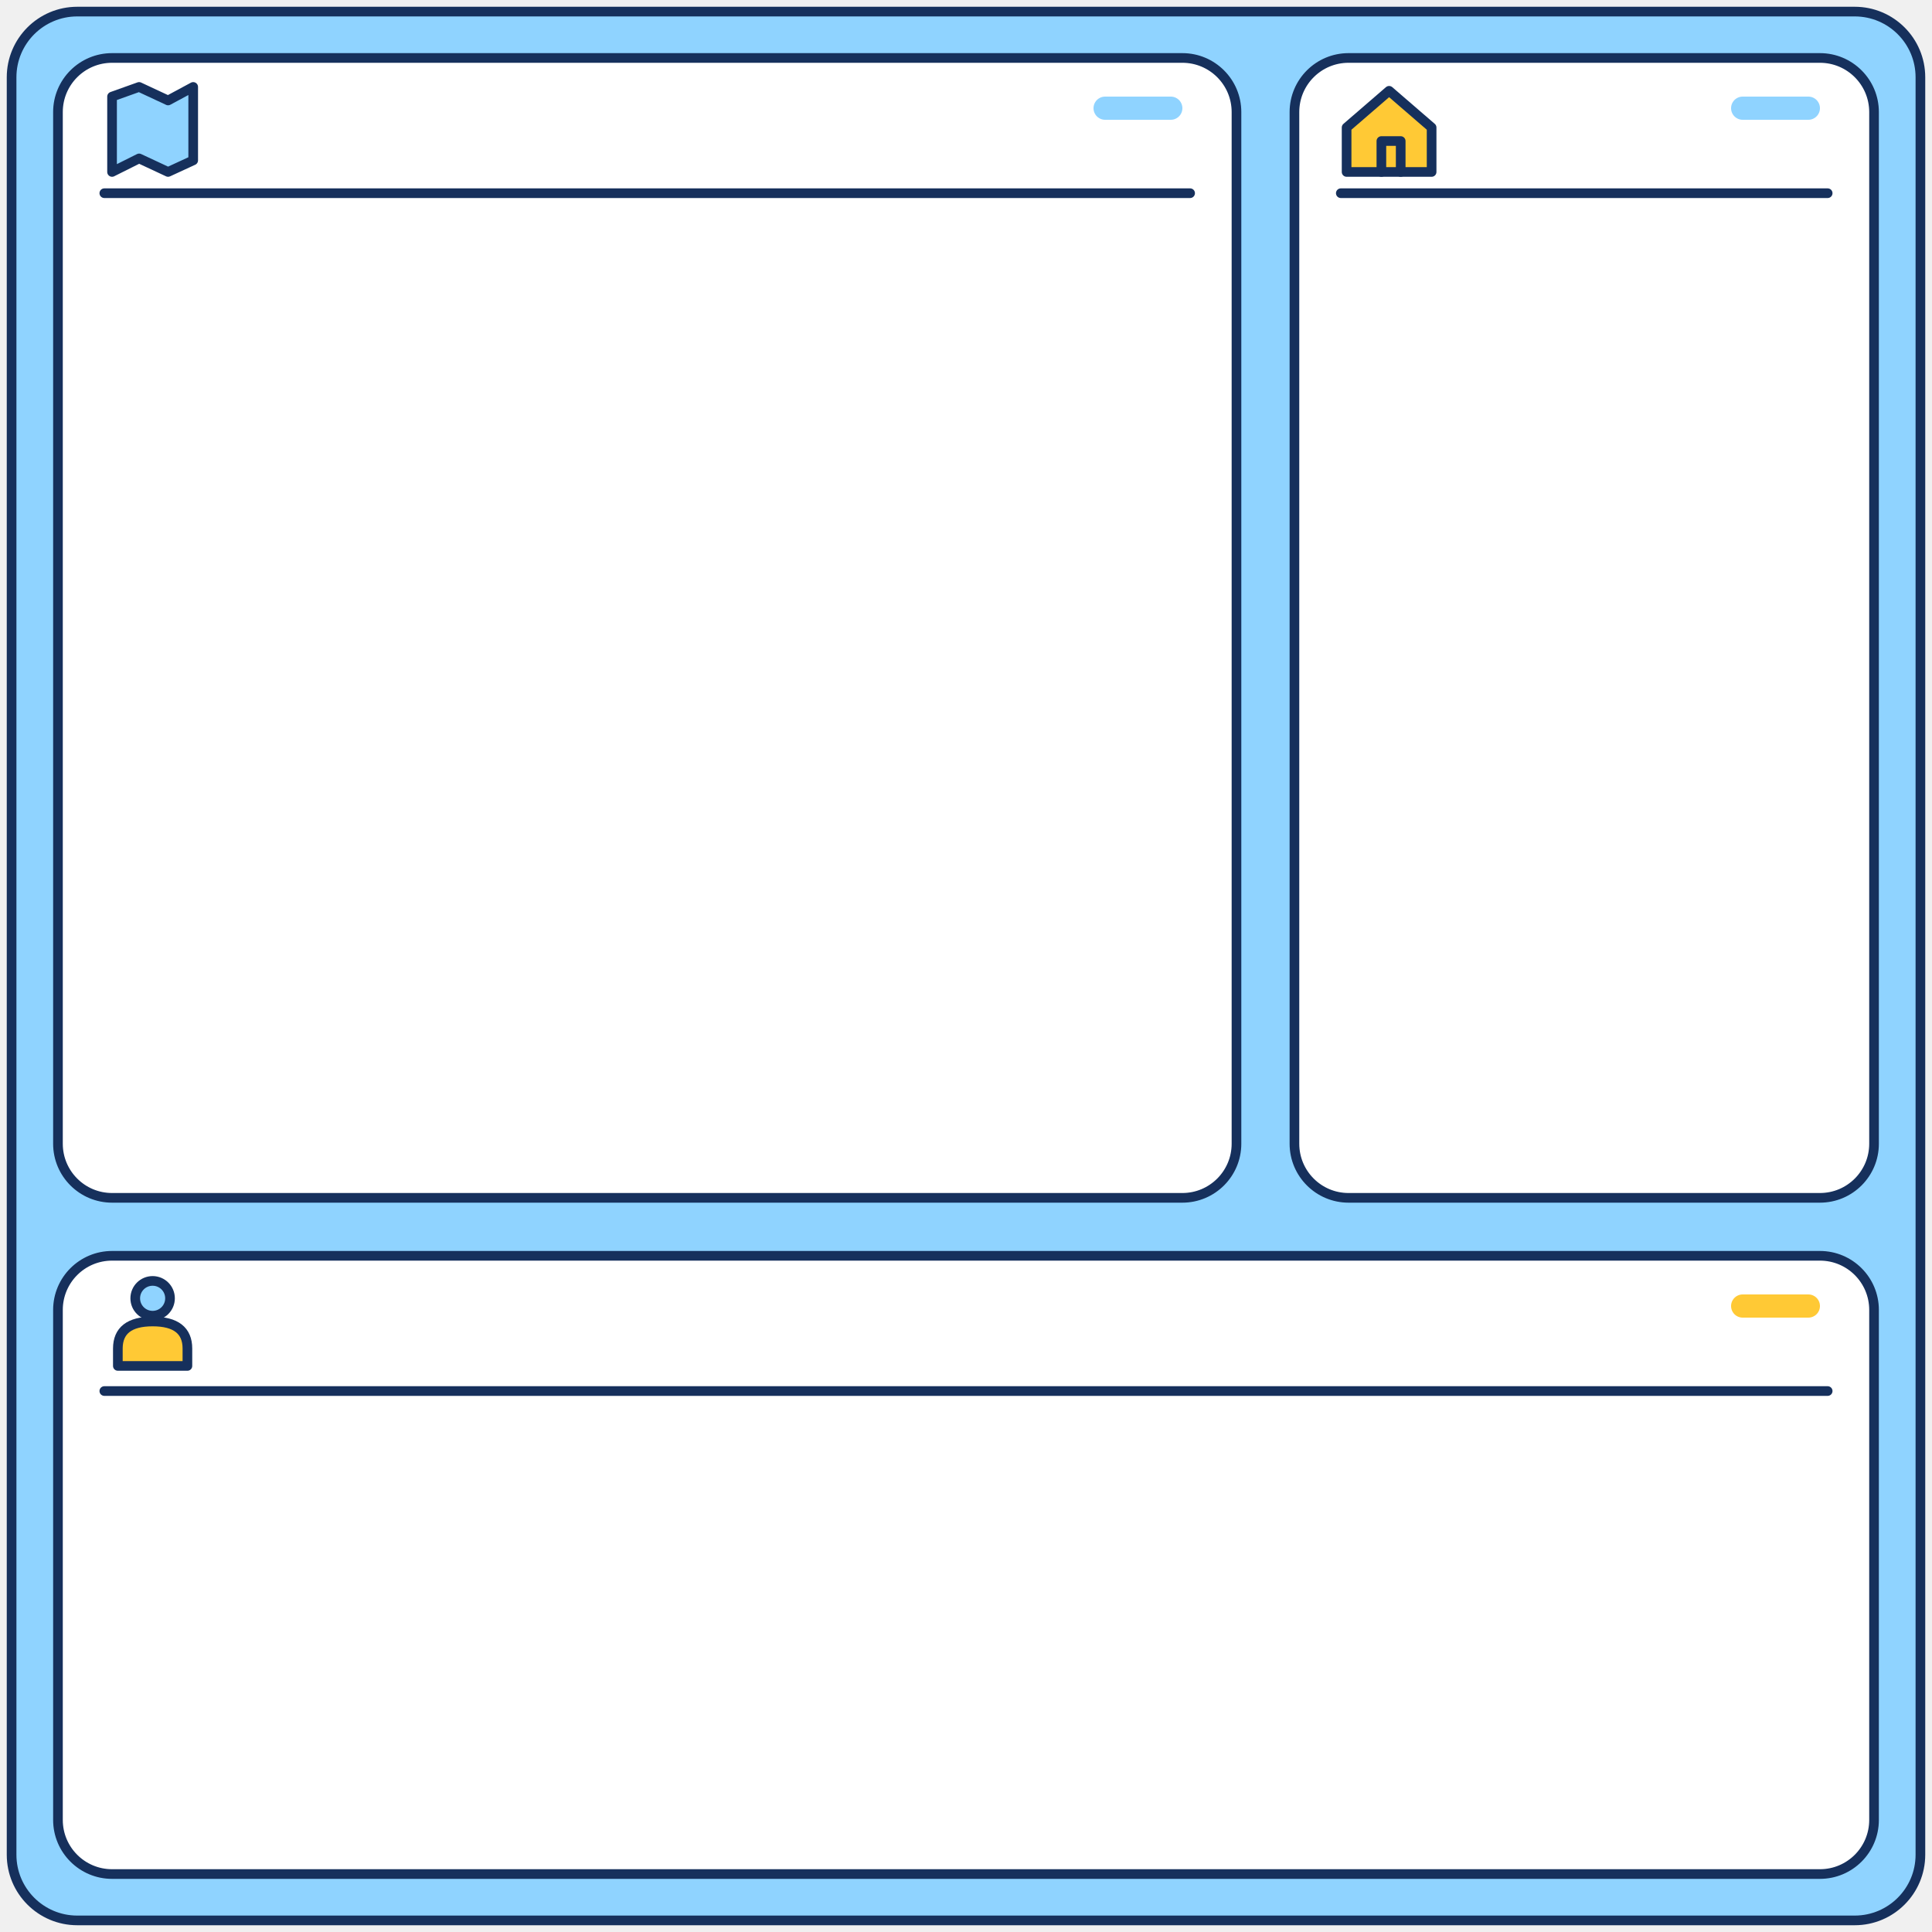
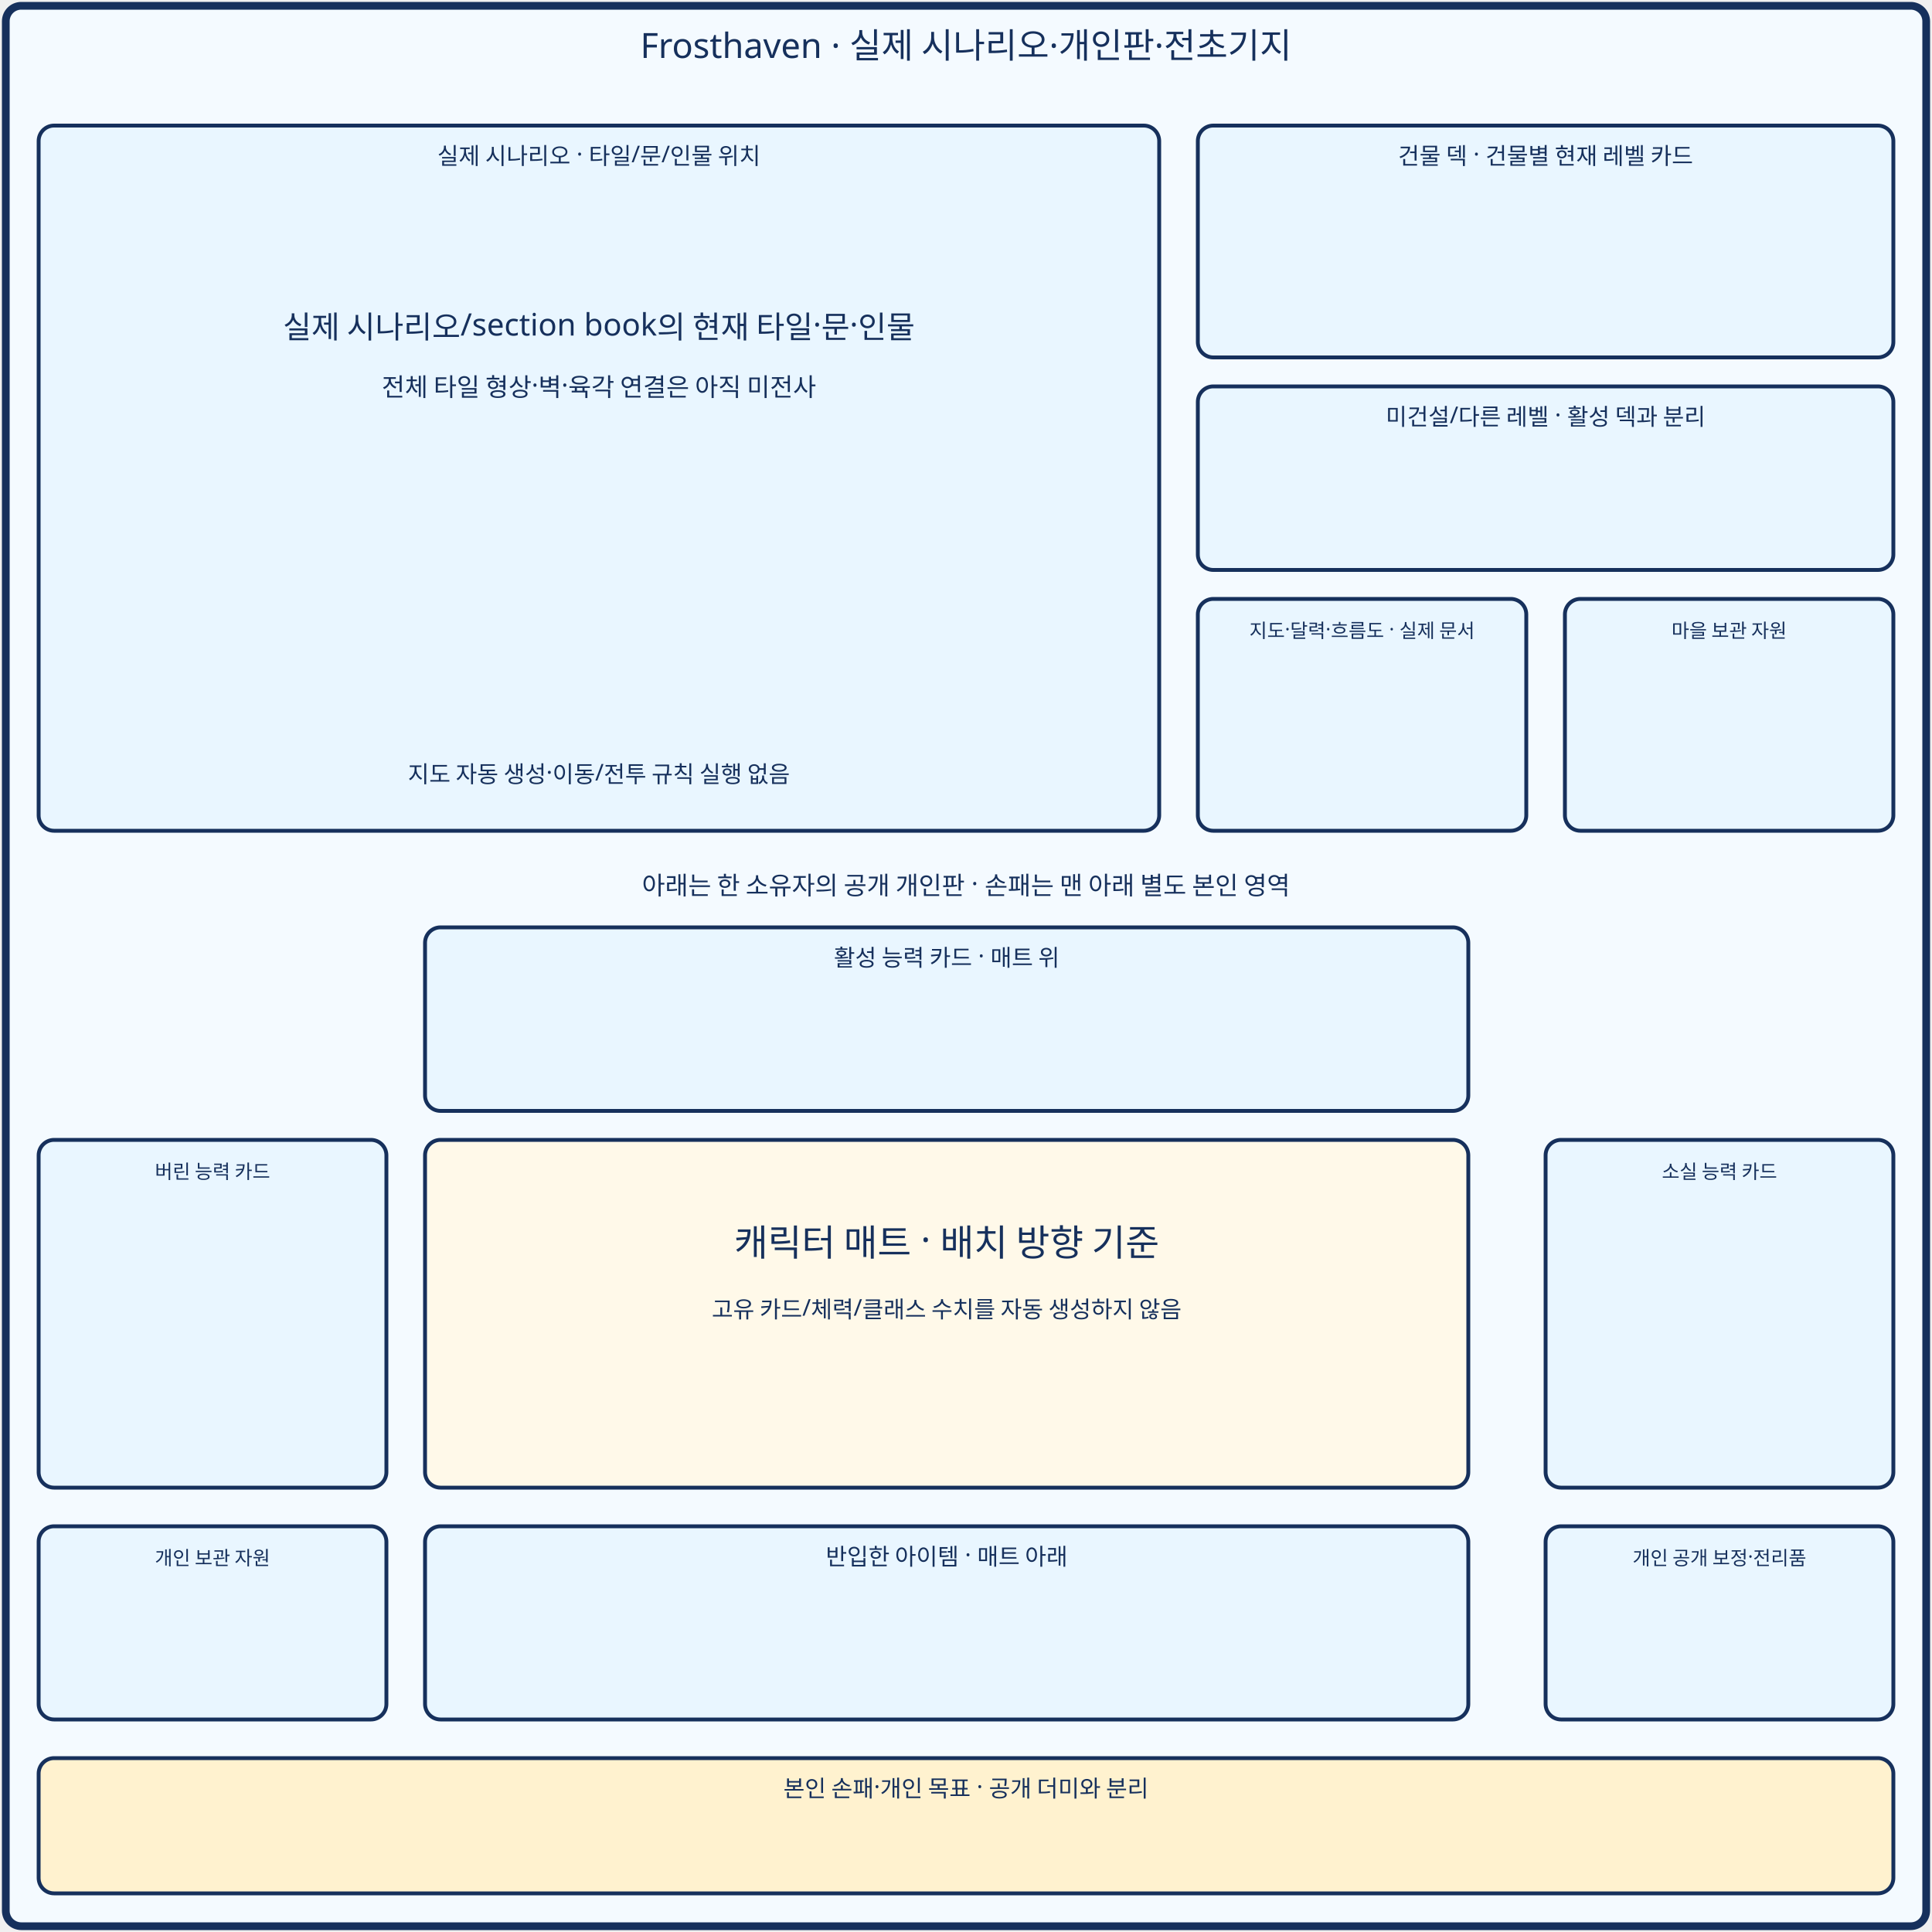
- <svg xmlns="http://www.w3.org/2000/svg" viewBox="0 0 1000 1000" fill="none" stroke="#16305c" stroke-width="5" stroke-linecap="round" stroke-linejoin="round">
-   <rect x="6" y="6" width="988" height="988" rx="34" fill="#8fd3ff" />
-   <g id="area-battle" aria-label="시나리오 타일·인물">
-     <rect x="30" y="30" width="610" height="590" rx="28" fill="#ffffff" />
-     <path d="M54 100H616" fill="none" />
-     <path d="M58 50l14-5 15 7 13-7v38l-13 6-15-7-14 7z" fill="#8fd3ff" />
-     <path d="M572 56h34" stroke="#8fd3ff" stroke-width="12" />
+ <svg xmlns="http://www.w3.org/2000/svg" viewBox="0 0 1000 1000">
+   <rect x="3" y="3" width="994" height="994" rx="8" fill="#f4faff" stroke="#16305c" stroke-width="4" />
+   <text x="500" y="30" text-anchor="middle" font-family="sans-serif" font-size="18" fill="#16305c">Frosthaven · 실제 시나리오·개인판·전초기지</text>
+   <g id="area-battle">
+     <rect x="20" y="65" width="580" height="365" rx="8" fill="#e9f6ff" stroke="#16305c" stroke-width="2" />
+     <text x="310.0" y="85" text-anchor="middle" font-family="sans-serif" font-size="12" fill="#16305c">실제 시나리오 · 타일/문/인물 위치</text>
  </g>
-   <g id="area-town" aria-label="전초기지·공용 자원">
-     <rect x="670" y="30" width="300" height="590" rx="28" fill="#ffffff" />
-     <path d="M694 100H946" fill="none" />
-     <path d="M697 66l22-19 22 19v23H697z" fill="#ffc935" />
-     <path d="M715 89V73h10v16" fill="none" />
-     <path d="M902 56h34" stroke="#8fd3ff" stroke-width="12" />
+   <g id="area-town-buildings">
+     <rect x="620" y="65" width="360" height="120" rx="8" fill="#e9f6ff" stroke="#16305c" stroke-width="2" />
+     <text x="800.0" y="85" text-anchor="middle" font-family="sans-serif" font-size="12" fill="#16305c">건물 덱 · 건물별 현재 레벨 카드</text>
  </g>
-   <g id="area-player" aria-label="캐릭터 카드·자원 · 한 명">
-     <rect x="30" y="650" width="940" height="320" rx="28" fill="#ffffff" />
-     <path d="M54 720H946" fill="none" />
-     <circle cx="79" cy="672" r="9" fill="#8fd3ff" />
-     <path d="M61 707v-9q0-14 18-14t18 14v9z" fill="#ffc935" />
-     <path d="M902 676h34" stroke="#ffc935" stroke-width="12" />
+   <g id="area-town-other-levels">
+     <rect x="620" y="200" width="360" height="95" rx="8" fill="#e9f6ff" stroke="#16305c" stroke-width="2" />
+     <text x="800.0" y="220" text-anchor="middle" font-family="sans-serif" font-size="12" fill="#16305c">미건설/다른 레벨 · 활성 덱과 분리</text>
  </g>
+   <g id="area-town-documents">
+     <rect x="620" y="310" width="170" height="120" rx="8" fill="#e9f6ff" stroke="#16305c" stroke-width="2" />
+     <text x="705.0" y="330" text-anchor="middle" font-family="sans-serif" font-size="10" fill="#16305c">지도·달력·흐름도 · 실제 문서</text>
+   </g>
+   <g id="area-town-supply">
+     <rect x="810" y="310" width="170" height="120" rx="8" fill="#e9f6ff" stroke="#16305c" stroke-width="2" />
+     <text x="895.0" y="330" text-anchor="middle" font-family="sans-serif" font-size="10" fill="#16305c">마을 보관 자원</text>
+   </g>
+   <g id="area-personal-active">
+     <rect x="220" y="480" width="540" height="95" rx="8" fill="#e9f6ff" stroke="#16305c" stroke-width="2" />
+     <text x="490.0" y="500" text-anchor="middle" font-family="sans-serif" font-size="12" fill="#16305c">활성 능력 카드 · 매트 위</text>
+   </g>
+   <g id="area-personal-discard">
+     <rect x="20" y="590" width="180" height="180" rx="8" fill="#e9f6ff" stroke="#16305c" stroke-width="2" />
+     <text x="110.0" y="610" text-anchor="middle" font-family="sans-serif" font-size="10" fill="#16305c">버린 능력 카드</text>
+   </g>
+   <g id="area-personal-lost">
+     <rect x="800" y="590" width="180" height="180" rx="8" fill="#e9f6ff" stroke="#16305c" stroke-width="2" />
+     <text x="890.0" y="610" text-anchor="middle" font-family="sans-serif" font-size="10" fill="#16305c">소실 능력 카드</text>
+   </g>
+   <g id="area-personal-items">
+     <rect x="220" y="790" width="540" height="100" rx="8" fill="#e9f6ff" stroke="#16305c" stroke-width="2" />
+     <text x="490.0" y="810" text-anchor="middle" font-family="sans-serif" font-size="12" fill="#16305c">반입한 아이템 · 매트 아래</text>
+   </g>
+   <g id="area-personal-resources">
+     <rect x="20" y="790" width="180" height="100" rx="8" fill="#e9f6ff" stroke="#16305c" stroke-width="2" />
+     <text x="110.0" y="810" text-anchor="middle" font-family="sans-serif" font-size="10" fill="#16305c">개인 보관 자원</text>
+   </g>
+   <g id="area-personal-other-cards">
+     <rect x="800" y="790" width="180" height="100" rx="8" fill="#e9f6ff" stroke="#16305c" stroke-width="2" />
+     <text x="890.0" y="810" text-anchor="middle" font-family="sans-serif" font-size="10" fill="#16305c">개인 공개 보정·전리품</text>
+   </g>
+   <g id="area-private-hand">
+     <rect x="20" y="910" width="960" height="70" rx="8" fill="#fff2cf" stroke="#16305c" stroke-width="2" />
+     <text x="500.0" y="930" text-anchor="middle" font-family="sans-serif" font-size="12" fill="#16305c">본인 손패·개인 목표 · 공개 더미와 분리</text>
+   </g>
+   <text x="310" y="175" text-anchor="middle" font-family="sans-serif" font-size="16" fill="#16305c">실제 시나리오/section book의 현재 타일·문·인물</text>
+   <text x="310" y="205" text-anchor="middle" font-family="sans-serif" font-size="13" fill="#16305c">전체 타일 형상·벽·육각 연결은 아직 미전사</text>
+   <text x="310" y="405" text-anchor="middle" font-family="sans-serif" font-size="12" fill="#16305c">지도 자동 생성·이동/전투 규칙 실행 없음</text>
+   <rect id="character-mat-reference" x="220" y="590" width="540" height="180" rx="8" fill="#fff9e9" stroke="#16305c" stroke-width="2" />
+   <text x="490" y="650" text-anchor="middle" font-family="sans-serif" font-size="19" fill="#16305c">캐릭터 매트 · 배치 방향 기준</text>
+   <text x="490" y="682" text-anchor="middle" font-family="sans-serif" font-size="12" fill="#16305c">고유 카드/체력/클래스 수치를 자동 생성하지 않음</text>
+   <text x="500" y="463" text-anchor="middle" font-family="sans-serif" font-size="13" fill="#16305c">아래는 한 소유자의 공개 개인판 · 손패는 맨 아래 별도 본인 영역</text>
</svg>
